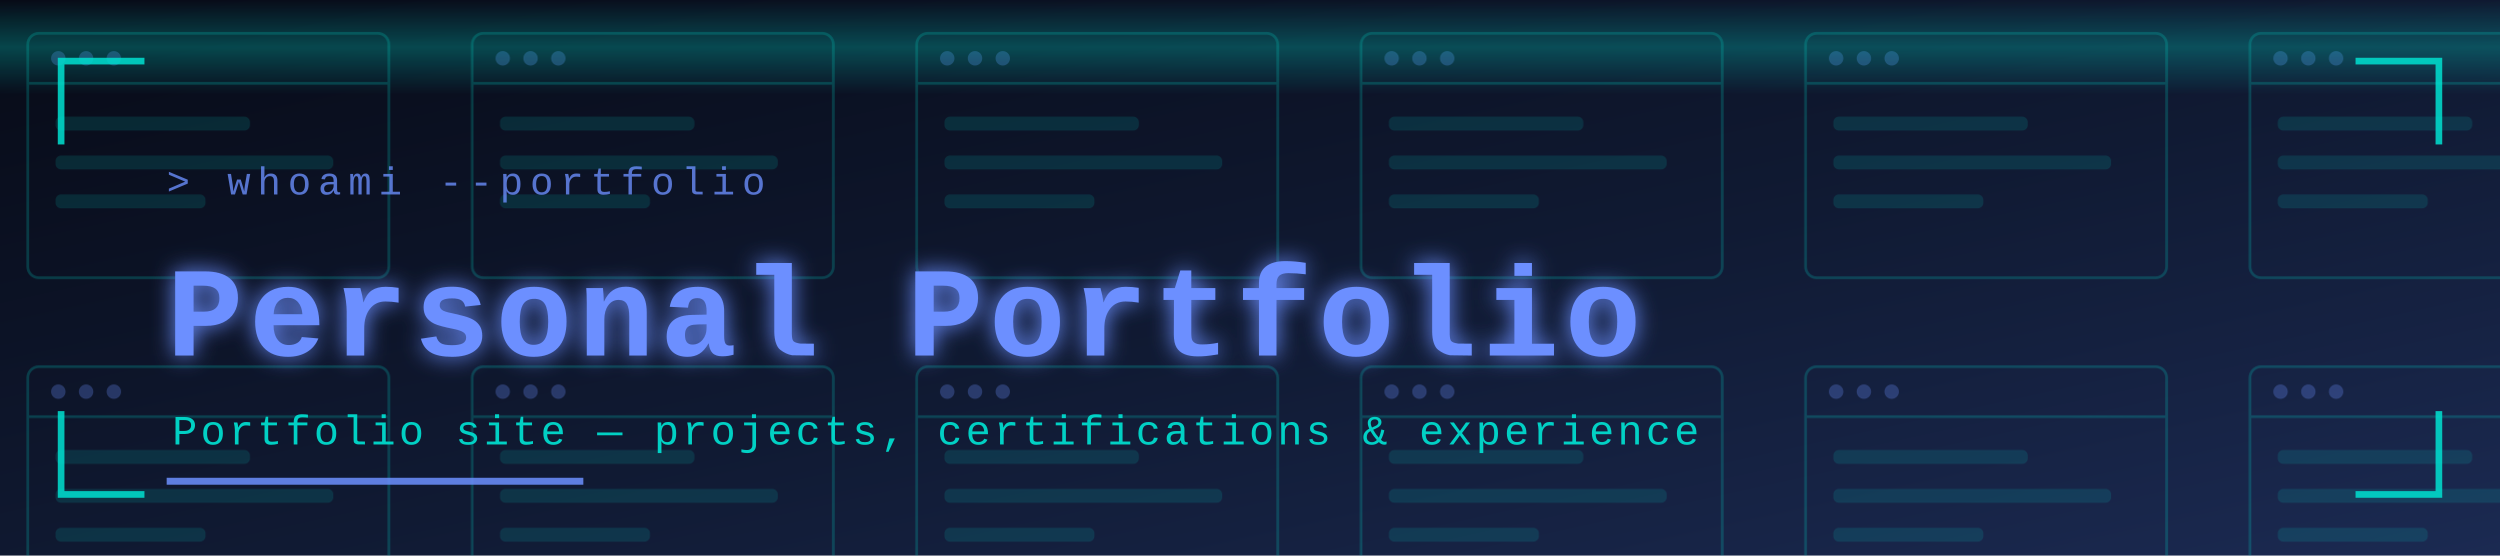
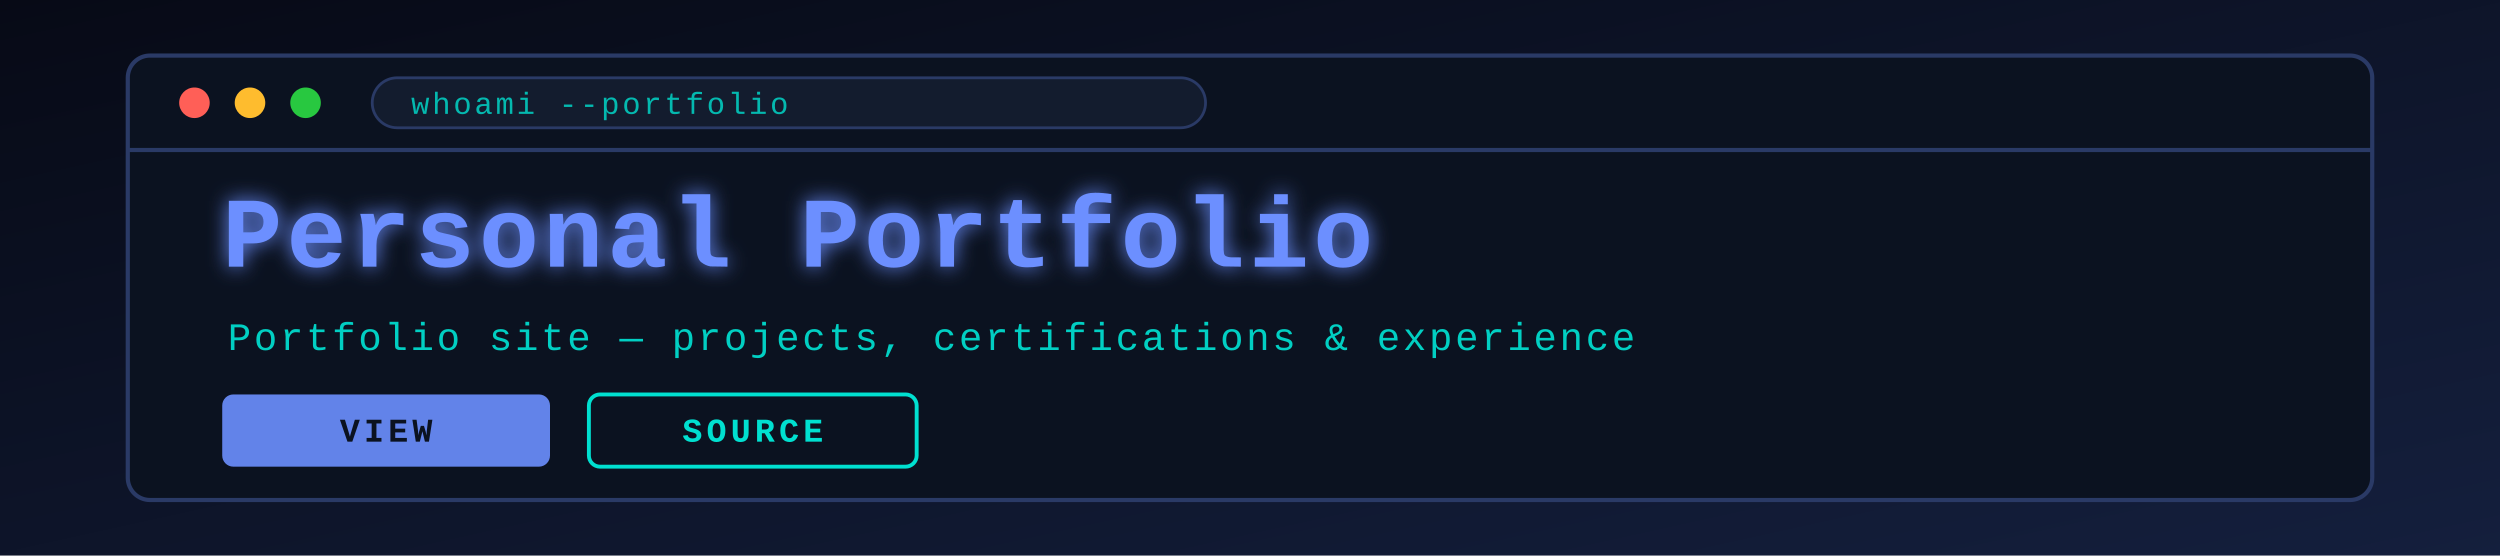
<svg xmlns="http://www.w3.org/2000/svg" width="900" height="200" viewBox="0 0 900 200" role="img" aria-label="Personal Portfolio">
  <defs>
    <linearGradient id="bg" x1="0%" y1="0%" x2="100%" y2="100%">
      <stop offset="0%" stop-color="#070a16" />
-       <stop offset="55%" stop-color="#101a33" />
-       <stop offset="100%" stop-color="#1b2a52" />
-     </linearGradient>
-     <pattern id="mot" width="160" height="120" patternUnits="userSpaceOnUse">
-       <g fill="none" stroke="#00e0d0" stroke-width="1" opacity="0.20">
-         <rect x="10" y="12" width="130" height="88" rx="4" />
-         <path d="M10 30 H140" />
-       </g>
-       <g fill="#6c8fff" opacity="0.28">
-         <circle cx="21" cy="21" r="2.6" />
-         <circle cx="31" cy="21" r="2.6" />
-         <circle cx="41" cy="21" r="2.6" />
-       </g>
-       <g fill="#00e0d0" opacity="0.13">
-         <rect x="20" y="42" width="70" height="5" rx="2" />
-         <rect x="20" y="56" width="100" height="5" rx="2" />
-         <rect x="20" y="70" width="54" height="5" rx="2" />
-       </g>
-     </pattern>
-     <linearGradient id="scan" x1="0%" y1="0%" x2="0%" y2="100%">
-       <stop offset="0%" stop-color="#00e0d0" stop-opacity="0" />
-       <stop offset="50%" stop-color="#00e0d0" stop-opacity="0.55" />
-       <stop offset="100%" stop-color="#00e0d0" stop-opacity="0" />
+       <stop offset="100%" stop-color="#141f3d" />
    </linearGradient>
    <filter id="glow" x="-40%" y="-40%" width="180%" height="180%">
-       <feGaussianBlur stdDeviation="4" result="g" />
+       <feGaussianBlur stdDeviation="3.6" result="g" />
      <feMerge>
        <feMergeNode in="g" />
        <feMergeNode in="SourceGraphic" />
      </feMerge>
    </filter>
  </defs>
  <rect width="900" height="200" fill="url(#bg)" />
-   <rect width="900" height="200" fill="url(#mot)" />
-   <rect width="900" height="34" fill="url(#scan)" opacity="0.5" />
-   <g fill="none" stroke="#00e0d0" stroke-width="2.4" opacity="0.85">
-     <path d="M22 52 V22 H52" />
-     <path d="M848 22 H878 V52" />
-     <path d="M22 148 V178 H52" />
-     <path d="M848 178 H878 V148" />
-   </g>
-   <text x="60" y="70" font-family="Consolas, 'Courier New', monospace" font-size="14" fill="#6c8fff" opacity="0.78" letter-spacing="2.5">&gt; whoami --portfolio</text>
-   <text x="60" y="128" font-family="Consolas, 'Courier New', monospace" font-size="46" font-weight="bold" fill="#6c8fff" filter="url(#glow)" letter-spacing="2">Personal Portfolio</text>
-   <text x="62" y="160" font-family="Consolas, 'Courier New', monospace" font-size="15" fill="#00e0d0" opacity="0.92" letter-spacing="1.2">Portfolio site — projects, certifications &amp; experience</text>
-   <rect x="60" y="172" width="150" height="2.5" fill="#6c8fff" opacity="0.85" />
+   <rect x="46" y="20" width="808" height="160" rx="8" fill="#0b1220" stroke="#2a3a66" stroke-width="1.5" />
+   <path d="M46 54 H854" stroke="#2a3a66" stroke-width="1.5" />
+   <circle cx="70" cy="37" r="5.5" fill="#ff5f57" />
+   <circle cx="90" cy="37" r="5.5" fill="#febc2e" />
+   <circle cx="110" cy="37" r="5.5" fill="#28c840" />
+   <rect x="134" y="28" width="300" height="18" rx="9" fill="#131c2e" stroke="#2a3a66" stroke-width="1" />
+   <text x="148" y="41" font-family="Consolas, 'Courier New', monospace" font-size="11" font-weight="normal" fill="#00e0d0" opacity="0.8" text-anchor="start" letter-spacing="1.0">whoami --portfolio</text>
+   <text x="80" y="96" font-family="Consolas, 'Courier New', monospace" font-size="36" font-weight="bold" fill="#6c8fff" opacity="1.0" text-anchor="start" letter-spacing="1.5" filter="url(#glow)">Personal Portfolio</text>
+   <text x="82" y="126" font-family="Consolas, 'Courier New', monospace" font-size="14" font-weight="normal" fill="#00e0d0" opacity="0.92" text-anchor="start" letter-spacing="1.0">Portfolio site — projects, certifications &amp; experience</text>
+   <rect x="80" y="142" width="118" height="26" rx="4" fill="#6c8fff" opacity="0.9" />
+   <text x="139" y="159" font-family="Consolas, 'Courier New', monospace" font-size="12" font-weight="bold" fill="#0b1220" opacity="1.0" text-anchor="middle" letter-spacing="1.5">VIEW</text>
+   <rect x="212" y="142" width="118" height="26" rx="4" fill="none" stroke="#00e0d0" stroke-width="1.4" />
+   <text x="271" y="159" font-family="Consolas, 'Courier New', monospace" font-size="12" font-weight="bold" fill="#00e0d0" opacity="1.0" text-anchor="middle" letter-spacing="1.5">SOURCE</text>
</svg>
